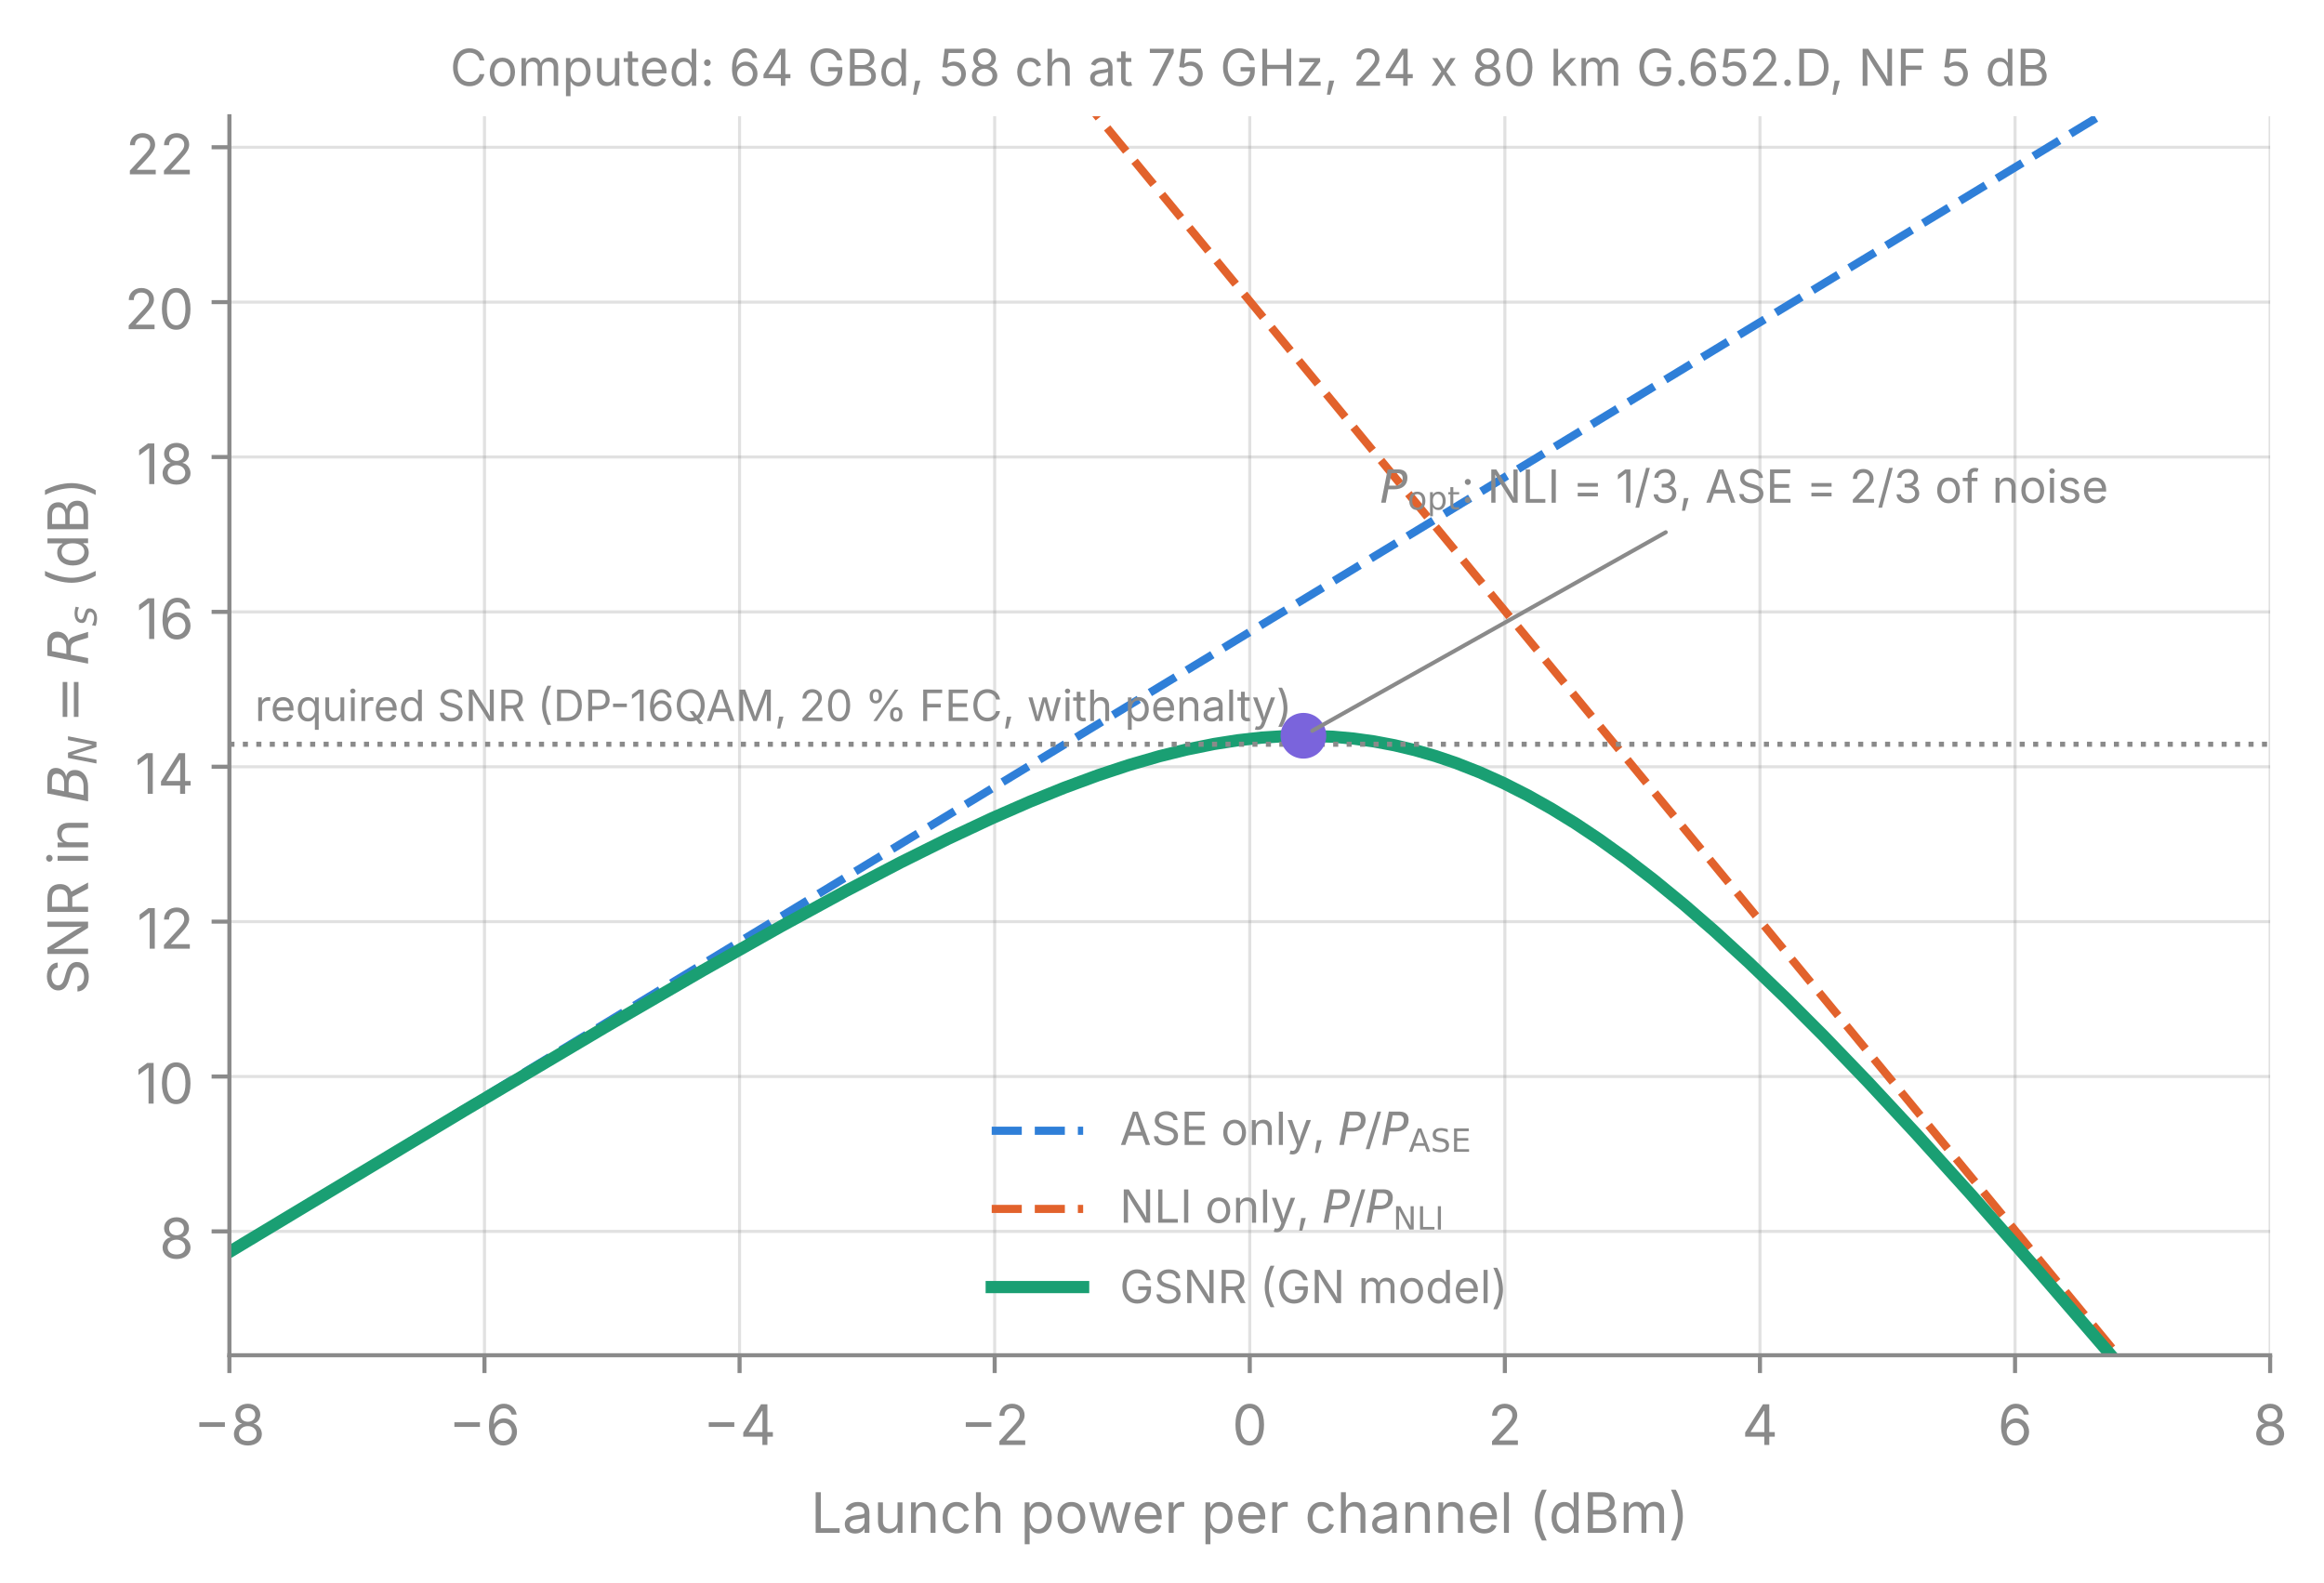
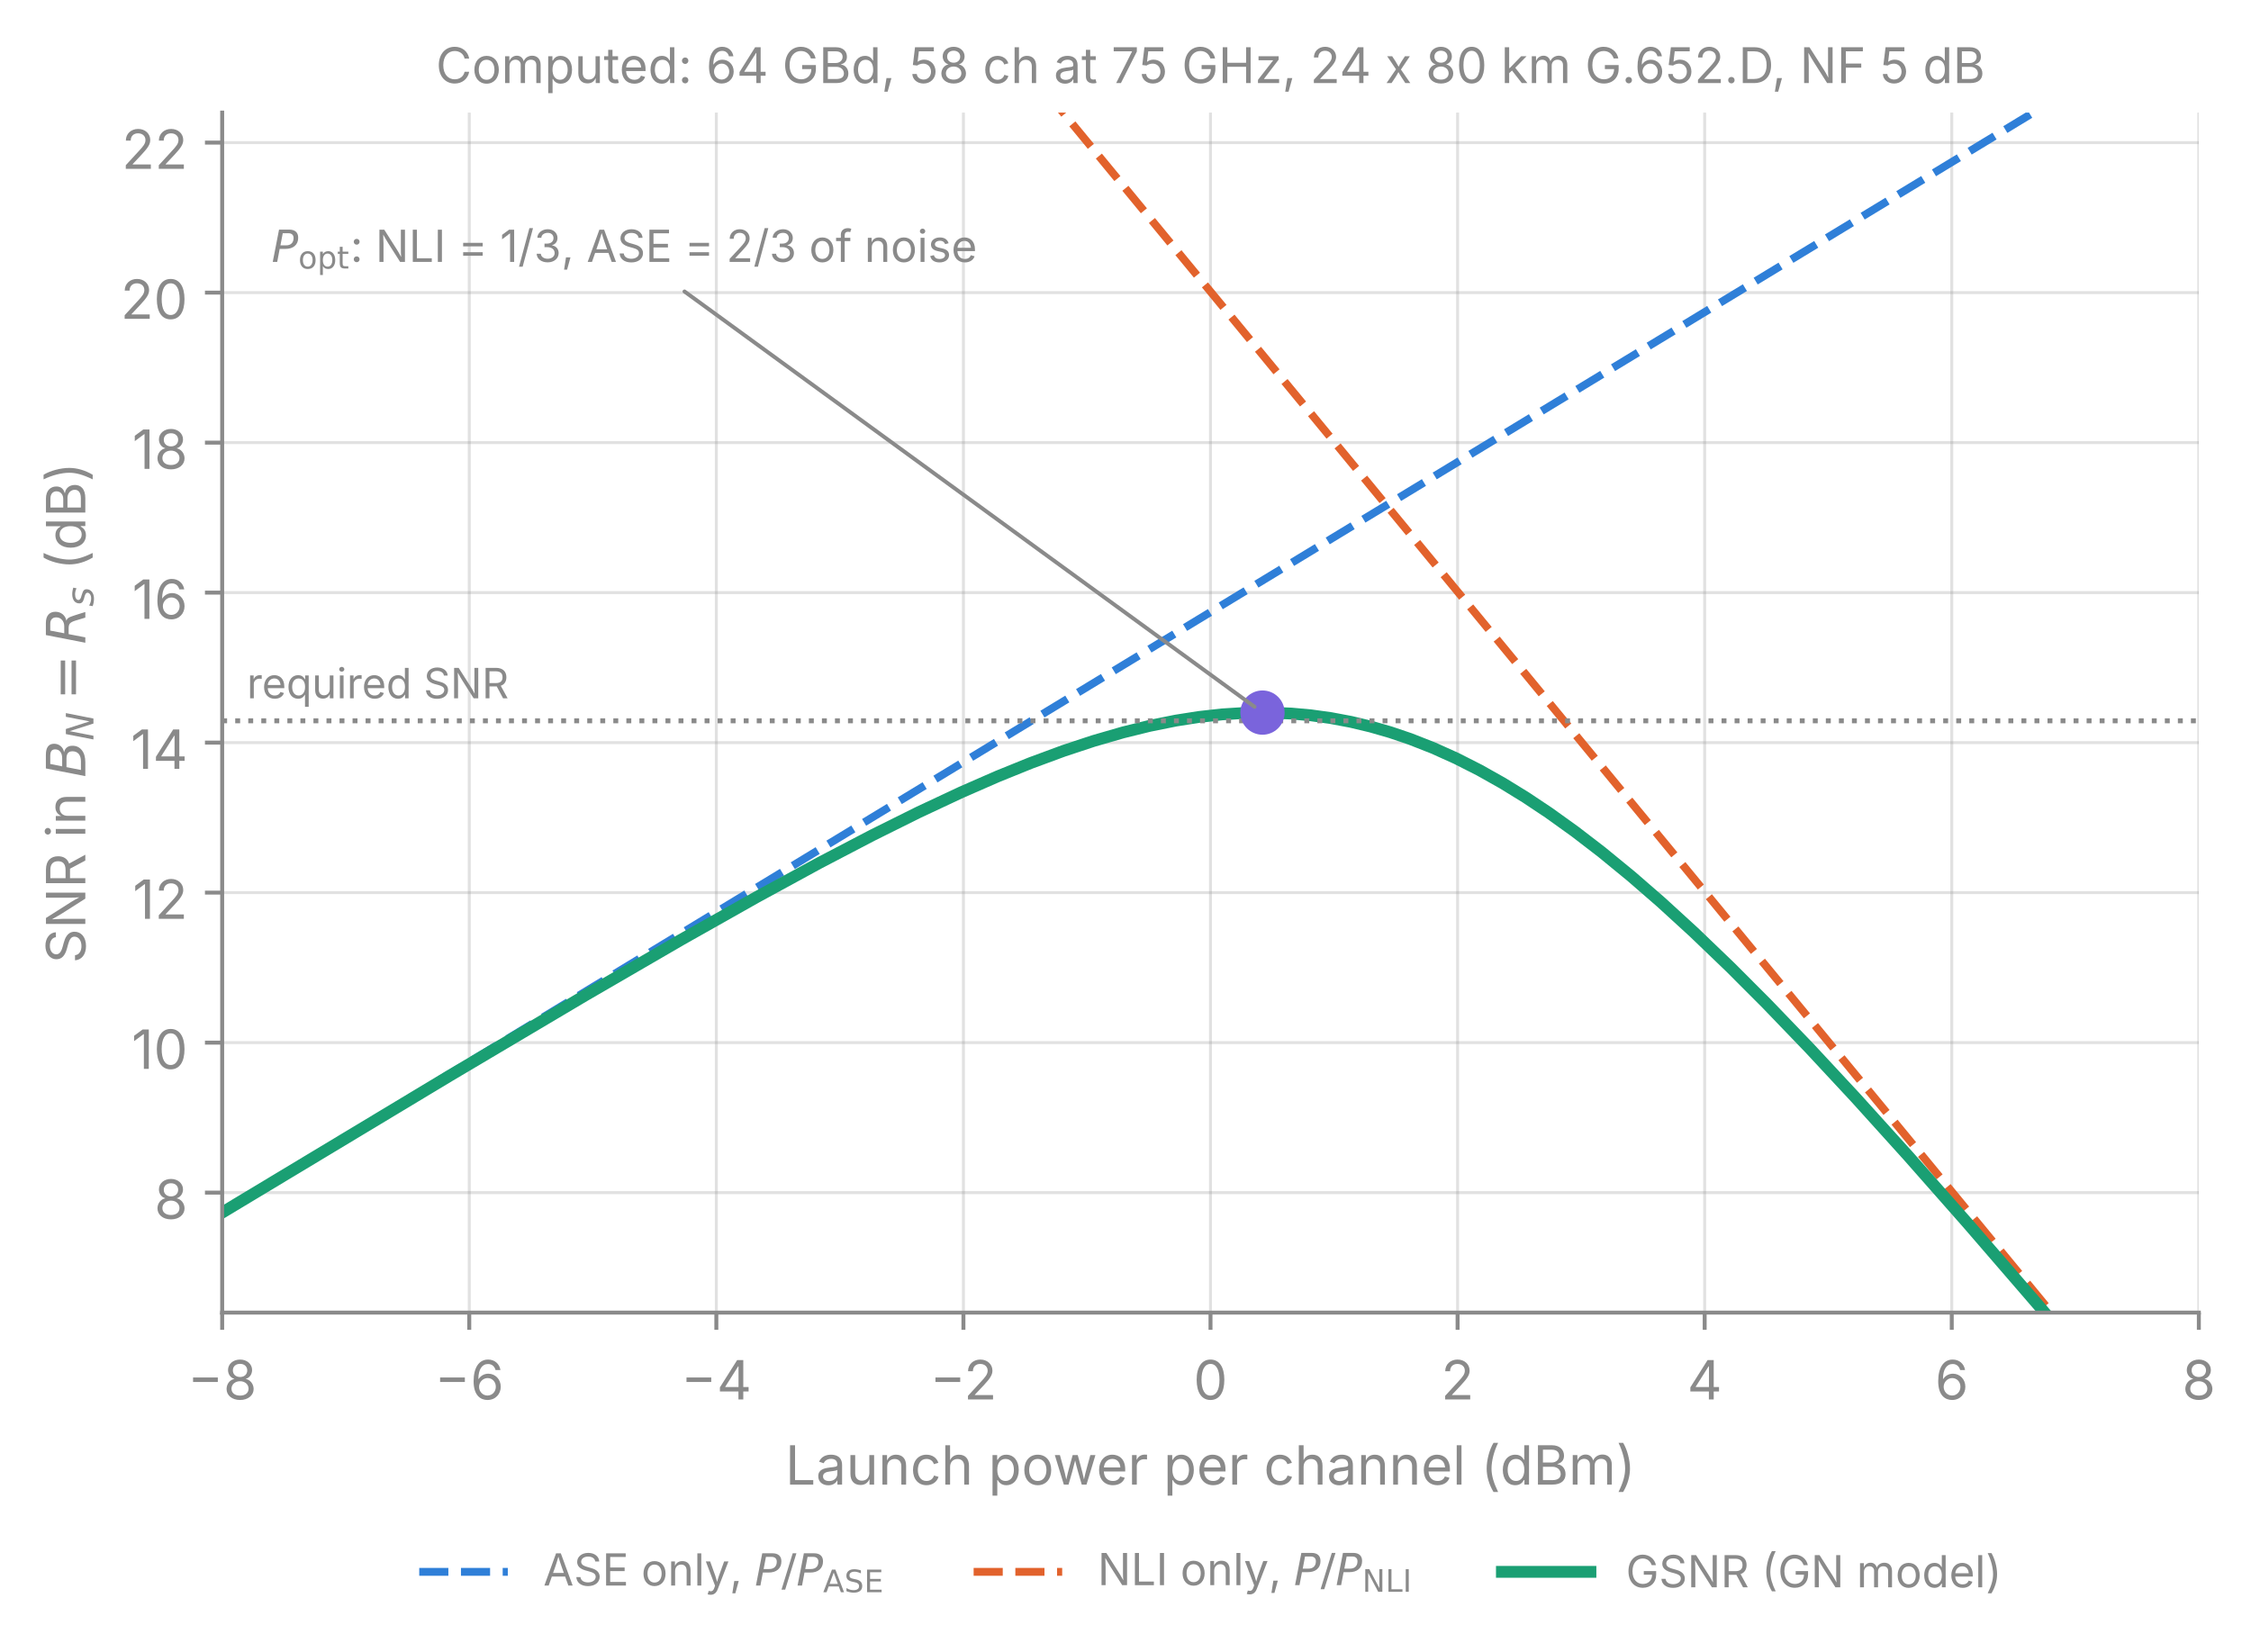
- <svg xmlns="http://www.w3.org/2000/svg" xmlns:xlink="http://www.w3.org/1999/xlink" width="457.52pt" height="311.643pt" viewBox="0 0 457.52 311.643" version="1.1">
+ <svg xmlns="http://www.w3.org/2000/svg" xmlns:xlink="http://www.w3.org/1999/xlink" width="457.52pt" height="335.643pt" viewBox="0 0 457.52 335.643" version="1.1">
  <defs>
    <style type="text/css">*{stroke-linejoin: round; stroke-linecap: butt}</style>
  </defs>
  <g id="figure_1">
    <g id="patch_1">
-       <path d="M 0 311.643  L 457.52 311.643  L 457.52 -0  L 0 -0  L 0 311.643  z " style="fill: none" />
+       <path d="M 0 335.643  L 457.52 335.643  L 457.52 0  L 0 0  L 0 335.643  z " style="fill: none" />
    </g>
    <g id="axes_1">
      <g id="patch_2">
        <path d="M 45.158 266.824  L 446.918 266.824  L 446.918 22.887  L 45.158 22.887  L 45.158 266.824  z " style="fill: none" />
      </g>
      <g id="matplotlib.axis_1">
        <g id="xtick_1">
          <g id="line2d_1">
-             <path d="M 45.158 266.824  L 45.158 22.887  " clip-path="url(#p9f10145d53)" style="fill: none; stroke: #8a8a8a; stroke-opacity: 0.25; stroke-width: 0.6; stroke-linecap: square" />
+             <path d="M 45.158 266.824  L 45.158 22.887  " clip-path="url(#p3bc0371884)" style="fill: none; stroke: #8a8a8a; stroke-opacity: 0.25; stroke-width: 0.6; stroke-linecap: square" />
          </g>
          <g id="line2d_2">
            <defs>
-               <path id="mb11ec59db6" d="M 0 0  L 0 3.5  " style="stroke: #8a8a8a; stroke-width: 0.8" />
+               <path id="ma3527725b6" d="M 0 0  L 0 3.5  " style="stroke: #8a8a8a; stroke-width: 0.8" />
            </defs>
            <g>
-               <use xlink:href="#mb11ec59db6" x="45.158" y="266.824" style="fill: #8a8a8a; stroke: #8a8a8a; stroke-width: 0.8" />
+               <use xlink:href="#ma3527725b6" x="45.158" y="266.824" style="fill: #8a8a8a; stroke: #8a8a8a; stroke-width: 0.8" />
            </g>
          </g>
          <g id="text_1">
            <text style="font-size: 11px; font-family: 'Inter', 'DejaVu Sans', 'Bitstream Vera Sans', 'Computer Modern Sans Serif', 'Lucida Grande', 'Verdana', 'Geneva', 'Lucid', 'Arial', 'Helvetica', 'Avant Garde', sans-serif; text-anchor: middle; fill: #8a8a8a" x="45.158" y="284.48" transform="rotate(-0 45.15816 284.4798)">−8</text>
          </g>
        </g>
        <g id="xtick_2">
          <g id="line2d_3">
-             <path d="M 95.378 266.824  L 95.378 22.887  " clip-path="url(#p9f10145d53)" style="fill: none; stroke: #8a8a8a; stroke-opacity: 0.25; stroke-width: 0.6; stroke-linecap: square" />
+             <path d="M 95.378 266.824  L 95.378 22.887  " clip-path="url(#p3bc0371884)" style="fill: none; stroke: #8a8a8a; stroke-opacity: 0.25; stroke-width: 0.6; stroke-linecap: square" />
          </g>
          <g id="line2d_4">
            <g>
-               <use xlink:href="#mb11ec59db6" x="95.378" y="266.824" style="fill: #8a8a8a; stroke: #8a8a8a; stroke-width: 0.8" />
+               <use xlink:href="#ma3527725b6" x="95.378" y="266.824" style="fill: #8a8a8a; stroke: #8a8a8a; stroke-width: 0.8" />
            </g>
          </g>
          <g id="text_2">
            <text style="font-size: 11px; font-family: 'Inter', 'DejaVu Sans', 'Bitstream Vera Sans', 'Computer Modern Sans Serif', 'Lucida Grande', 'Verdana', 'Geneva', 'Lucid', 'Arial', 'Helvetica', 'Avant Garde', sans-serif; text-anchor: middle; fill: #8a8a8a" x="95.378" y="284.48" transform="rotate(-0 95.37816 284.4798)">−6</text>
          </g>
        </g>
        <g id="xtick_3">
          <g id="line2d_5">
-             <path d="M 145.598 266.824  L 145.598 22.887  " clip-path="url(#p9f10145d53)" style="fill: none; stroke: #8a8a8a; stroke-opacity: 0.25; stroke-width: 0.6; stroke-linecap: square" />
+             <path d="M 145.598 266.824  L 145.598 22.887  " clip-path="url(#p3bc0371884)" style="fill: none; stroke: #8a8a8a; stroke-opacity: 0.25; stroke-width: 0.6; stroke-linecap: square" />
          </g>
          <g id="line2d_6">
            <g>
-               <use xlink:href="#mb11ec59db6" x="145.598" y="266.824" style="fill: #8a8a8a; stroke: #8a8a8a; stroke-width: 0.8" />
+               <use xlink:href="#ma3527725b6" x="145.598" y="266.824" style="fill: #8a8a8a; stroke: #8a8a8a; stroke-width: 0.8" />
            </g>
          </g>
          <g id="text_3">
            <text style="font-size: 11px; font-family: 'Inter', 'DejaVu Sans', 'Bitstream Vera Sans', 'Computer Modern Sans Serif', 'Lucida Grande', 'Verdana', 'Geneva', 'Lucid', 'Arial', 'Helvetica', 'Avant Garde', sans-serif; text-anchor: middle; fill: #8a8a8a" x="145.598" y="284.48" transform="rotate(-0 145.5982 284.4798)">−4</text>
          </g>
        </g>
        <g id="xtick_4">
          <g id="line2d_7">
-             <path d="M 195.818 266.824  L 195.818 22.887  " clip-path="url(#p9f10145d53)" style="fill: none; stroke: #8a8a8a; stroke-opacity: 0.25; stroke-width: 0.6; stroke-linecap: square" />
+             <path d="M 195.818 266.824  L 195.818 22.887  " clip-path="url(#p3bc0371884)" style="fill: none; stroke: #8a8a8a; stroke-opacity: 0.25; stroke-width: 0.6; stroke-linecap: square" />
          </g>
          <g id="line2d_8">
            <g>
-               <use xlink:href="#mb11ec59db6" x="195.818" y="266.824" style="fill: #8a8a8a; stroke: #8a8a8a; stroke-width: 0.8" />
+               <use xlink:href="#ma3527725b6" x="195.818" y="266.824" style="fill: #8a8a8a; stroke: #8a8a8a; stroke-width: 0.8" />
            </g>
          </g>
          <g id="text_4">
            <text style="font-size: 11px; font-family: 'Inter', 'DejaVu Sans', 'Bitstream Vera Sans', 'Computer Modern Sans Serif', 'Lucida Grande', 'Verdana', 'Geneva', 'Lucid', 'Arial', 'Helvetica', 'Avant Garde', sans-serif; text-anchor: middle; fill: #8a8a8a" x="195.818" y="284.48" transform="rotate(-0 195.8182 284.4798)">−2</text>
          </g>
        </g>
        <g id="xtick_5">
          <g id="line2d_9">
-             <path d="M 246.038 266.824  L 246.038 22.887  " clip-path="url(#p9f10145d53)" style="fill: none; stroke: #8a8a8a; stroke-opacity: 0.25; stroke-width: 0.6; stroke-linecap: square" />
+             <path d="M 246.038 266.824  L 246.038 22.887  " clip-path="url(#p3bc0371884)" style="fill: none; stroke: #8a8a8a; stroke-opacity: 0.25; stroke-width: 0.6; stroke-linecap: square" />
          </g>
          <g id="line2d_10">
            <g>
-               <use xlink:href="#mb11ec59db6" x="246.038" y="266.824" style="fill: #8a8a8a; stroke: #8a8a8a; stroke-width: 0.8" />
+               <use xlink:href="#ma3527725b6" x="246.038" y="266.824" style="fill: #8a8a8a; stroke: #8a8a8a; stroke-width: 0.8" />
            </g>
          </g>
          <g id="text_5">
            <text style="font-size: 11px; font-family: 'Inter', 'DejaVu Sans', 'Bitstream Vera Sans', 'Computer Modern Sans Serif', 'Lucida Grande', 'Verdana', 'Geneva', 'Lucid', 'Arial', 'Helvetica', 'Avant Garde', sans-serif; text-anchor: middle; fill: #8a8a8a" x="246.038" y="284.48" transform="rotate(-0 246.0382 284.4798)">0</text>
          </g>
        </g>
        <g id="xtick_6">
          <g id="line2d_11">
-             <path d="M 296.258 266.824  L 296.258 22.887  " clip-path="url(#p9f10145d53)" style="fill: none; stroke: #8a8a8a; stroke-opacity: 0.25; stroke-width: 0.6; stroke-linecap: square" />
+             <path d="M 296.258 266.824  L 296.258 22.887  " clip-path="url(#p3bc0371884)" style="fill: none; stroke: #8a8a8a; stroke-opacity: 0.25; stroke-width: 0.6; stroke-linecap: square" />
          </g>
          <g id="line2d_12">
            <g>
-               <use xlink:href="#mb11ec59db6" x="296.258" y="266.824" style="fill: #8a8a8a; stroke: #8a8a8a; stroke-width: 0.8" />
+               <use xlink:href="#ma3527725b6" x="296.258" y="266.824" style="fill: #8a8a8a; stroke: #8a8a8a; stroke-width: 0.8" />
            </g>
          </g>
          <g id="text_6">
            <text style="font-size: 11px; font-family: 'Inter', 'DejaVu Sans', 'Bitstream Vera Sans', 'Computer Modern Sans Serif', 'Lucida Grande', 'Verdana', 'Geneva', 'Lucid', 'Arial', 'Helvetica', 'Avant Garde', sans-serif; text-anchor: middle; fill: #8a8a8a" x="296.258" y="284.48" transform="rotate(-0 296.2582 284.4798)">2</text>
          </g>
        </g>
        <g id="xtick_7">
          <g id="line2d_13">
-             <path d="M 346.478 266.824  L 346.478 22.887  " clip-path="url(#p9f10145d53)" style="fill: none; stroke: #8a8a8a; stroke-opacity: 0.25; stroke-width: 0.6; stroke-linecap: square" />
+             <path d="M 346.478 266.824  L 346.478 22.887  " clip-path="url(#p3bc0371884)" style="fill: none; stroke: #8a8a8a; stroke-opacity: 0.25; stroke-width: 0.6; stroke-linecap: square" />
          </g>
          <g id="line2d_14">
            <g>
-               <use xlink:href="#mb11ec59db6" x="346.478" y="266.824" style="fill: #8a8a8a; stroke: #8a8a8a; stroke-width: 0.8" />
+               <use xlink:href="#ma3527725b6" x="346.478" y="266.824" style="fill: #8a8a8a; stroke: #8a8a8a; stroke-width: 0.8" />
            </g>
          </g>
          <g id="text_7">
            <text style="font-size: 11px; font-family: 'Inter', 'DejaVu Sans', 'Bitstream Vera Sans', 'Computer Modern Sans Serif', 'Lucida Grande', 'Verdana', 'Geneva', 'Lucid', 'Arial', 'Helvetica', 'Avant Garde', sans-serif; text-anchor: middle; fill: #8a8a8a" x="346.478" y="284.48" transform="rotate(-0 346.4782 284.4798)">4</text>
          </g>
        </g>
        <g id="xtick_8">
          <g id="line2d_15">
-             <path d="M 396.698 266.824  L 396.698 22.887  " clip-path="url(#p9f10145d53)" style="fill: none; stroke: #8a8a8a; stroke-opacity: 0.25; stroke-width: 0.6; stroke-linecap: square" />
+             <path d="M 396.698 266.824  L 396.698 22.887  " clip-path="url(#p3bc0371884)" style="fill: none; stroke: #8a8a8a; stroke-opacity: 0.25; stroke-width: 0.6; stroke-linecap: square" />
          </g>
          <g id="line2d_16">
            <g>
-               <use xlink:href="#mb11ec59db6" x="396.698" y="266.824" style="fill: #8a8a8a; stroke: #8a8a8a; stroke-width: 0.8" />
+               <use xlink:href="#ma3527725b6" x="396.698" y="266.824" style="fill: #8a8a8a; stroke: #8a8a8a; stroke-width: 0.8" />
            </g>
          </g>
          <g id="text_8">
            <text style="font-size: 11px; font-family: 'Inter', 'DejaVu Sans', 'Bitstream Vera Sans', 'Computer Modern Sans Serif', 'Lucida Grande', 'Verdana', 'Geneva', 'Lucid', 'Arial', 'Helvetica', 'Avant Garde', sans-serif; text-anchor: middle; fill: #8a8a8a" x="396.698" y="284.48" transform="rotate(-0 396.6982 284.4798)">6</text>
          </g>
        </g>
        <g id="xtick_9">
          <g id="line2d_17">
-             <path d="M 446.918 266.824  L 446.918 22.887  " clip-path="url(#p9f10145d53)" style="fill: none; stroke: #8a8a8a; stroke-opacity: 0.25; stroke-width: 0.6; stroke-linecap: square" />
+             <path d="M 446.918 266.824  L 446.918 22.887  " clip-path="url(#p3bc0371884)" style="fill: none; stroke: #8a8a8a; stroke-opacity: 0.25; stroke-width: 0.6; stroke-linecap: square" />
          </g>
          <g id="line2d_18">
            <g>
-               <use xlink:href="#mb11ec59db6" x="446.918" y="266.824" style="fill: #8a8a8a; stroke: #8a8a8a; stroke-width: 0.8" />
+               <use xlink:href="#ma3527725b6" x="446.918" y="266.824" style="fill: #8a8a8a; stroke: #8a8a8a; stroke-width: 0.8" />
            </g>
          </g>
          <g id="text_9">
            <text style="font-size: 11px; font-family: 'Inter', 'DejaVu Sans', 'Bitstream Vera Sans', 'Computer Modern Sans Serif', 'Lucida Grande', 'Verdana', 'Geneva', 'Lucid', 'Arial', 'Helvetica', 'Avant Garde', sans-serif; text-anchor: middle; fill: #8a8a8a" x="446.918" y="284.48" transform="rotate(-0 446.9182 284.4798)">8</text>
          </g>
        </g>
        <g id="text_10">
          <text style="font-size: 11px; font-family: 'Inter', 'DejaVu Sans', 'Bitstream Vera Sans', 'Computer Modern Sans Serif', 'Lucida Grande', 'Verdana', 'Geneva', 'Lucid', 'Arial', 'Helvetica', 'Avant Garde', sans-serif; text-anchor: middle; fill: #8a8a8a" x="246.038" y="301.789" transform="rotate(-0 246.0382 301.7893)">Launch power per channel (dBm)</text>
        </g>
      </g>
      <g id="matplotlib.axis_2">
        <g id="ytick_1">
          <g id="line2d_19">
-             <path d="M 45.158 242.436  L 446.918 242.436  " clip-path="url(#p9f10145d53)" style="fill: none; stroke: #8a8a8a; stroke-opacity: 0.25; stroke-width: 0.6; stroke-linecap: square" />
+             <path d="M 45.158 242.436  L 446.918 242.436  " clip-path="url(#p3bc0371884)" style="fill: none; stroke: #8a8a8a; stroke-opacity: 0.25; stroke-width: 0.6; stroke-linecap: square" />
          </g>
          <g id="line2d_20">
            <defs>
-               <path id="m7f83bec492" d="M 0 0  L -3.5 0  " style="stroke: #8a8a8a; stroke-width: 0.8" />
+               <path id="m5e9199abe7" d="M 0 0  L -3.5 0  " style="stroke: #8a8a8a; stroke-width: 0.8" />
            </defs>
            <g>
-               <use xlink:href="#m7f83bec492" x="45.158" y="242.436" style="fill: #8a8a8a; stroke: #8a8a8a; stroke-width: 0.8" />
+               <use xlink:href="#m5e9199abe7" x="45.158" y="242.436" style="fill: #8a8a8a; stroke: #8a8a8a; stroke-width: 0.8" />
            </g>
          </g>
          <g id="text_11">
            <text style="font-size: 11px; font-family: 'Inter', 'DejaVu Sans', 'Bitstream Vera Sans', 'Computer Modern Sans Serif', 'Lucida Grande', 'Verdana', 'Geneva', 'Lucid', 'Arial', 'Helvetica', 'Avant Garde', sans-serif; text-anchor: end; fill: #8a8a8a" x="38.158" y="247.764" transform="rotate(-0 38.15816 247.7641)">8</text>
          </g>
        </g>
        <g id="ytick_2">
          <g id="line2d_21">
-             <path d="M 45.158 211.944  L 446.918 211.944  " clip-path="url(#p9f10145d53)" style="fill: none; stroke: #8a8a8a; stroke-opacity: 0.25; stroke-width: 0.6; stroke-linecap: square" />
+             <path d="M 45.158 211.944  L 446.918 211.944  " clip-path="url(#p3bc0371884)" style="fill: none; stroke: #8a8a8a; stroke-opacity: 0.25; stroke-width: 0.6; stroke-linecap: square" />
          </g>
          <g id="line2d_22">
            <g>
-               <use xlink:href="#m7f83bec492" x="45.158" y="211.944" style="fill: #8a8a8a; stroke: #8a8a8a; stroke-width: 0.8" />
+               <use xlink:href="#m5e9199abe7" x="45.158" y="211.944" style="fill: #8a8a8a; stroke: #8a8a8a; stroke-width: 0.8" />
            </g>
          </g>
          <g id="text_12">
            <text style="font-size: 11px; font-family: 'Inter', 'DejaVu Sans', 'Bitstream Vera Sans', 'Computer Modern Sans Serif', 'Lucida Grande', 'Verdana', 'Geneva', 'Lucid', 'Arial', 'Helvetica', 'Avant Garde', sans-serif; text-anchor: end; fill: #8a8a8a" x="38.158" y="217.272" transform="rotate(-0 38.15816 217.2721)">10</text>
          </g>
        </g>
        <g id="ytick_3">
          <g id="line2d_23">
-             <path d="M 45.158 181.452  L 446.918 181.452  " clip-path="url(#p9f10145d53)" style="fill: none; stroke: #8a8a8a; stroke-opacity: 0.25; stroke-width: 0.6; stroke-linecap: square" />
+             <path d="M 45.158 181.452  L 446.918 181.452  " clip-path="url(#p3bc0371884)" style="fill: none; stroke: #8a8a8a; stroke-opacity: 0.25; stroke-width: 0.6; stroke-linecap: square" />
          </g>
          <g id="line2d_24">
            <g>
-               <use xlink:href="#m7f83bec492" x="45.158" y="181.452" style="fill: #8a8a8a; stroke: #8a8a8a; stroke-width: 0.8" />
+               <use xlink:href="#m5e9199abe7" x="45.158" y="181.452" style="fill: #8a8a8a; stroke: #8a8a8a; stroke-width: 0.8" />
            </g>
          </g>
          <g id="text_13">
            <text style="font-size: 11px; font-family: 'Inter', 'DejaVu Sans', 'Bitstream Vera Sans', 'Computer Modern Sans Serif', 'Lucida Grande', 'Verdana', 'Geneva', 'Lucid', 'Arial', 'Helvetica', 'Avant Garde', sans-serif; text-anchor: end; fill: #8a8a8a" x="38.158" y="186.78" transform="rotate(-0 38.15816 186.7801)">12</text>
          </g>
        </g>
        <g id="ytick_4">
          <g id="line2d_25">
-             <path d="M 45.158 150.96  L 446.918 150.96  " clip-path="url(#p9f10145d53)" style="fill: none; stroke: #8a8a8a; stroke-opacity: 0.25; stroke-width: 0.6; stroke-linecap: square" />
+             <path d="M 45.158 150.96  L 446.918 150.96  " clip-path="url(#p3bc0371884)" style="fill: none; stroke: #8a8a8a; stroke-opacity: 0.25; stroke-width: 0.6; stroke-linecap: square" />
          </g>
          <g id="line2d_26">
            <g>
-               <use xlink:href="#m7f83bec492" x="45.158" y="150.96" style="fill: #8a8a8a; stroke: #8a8a8a; stroke-width: 0.8" />
+               <use xlink:href="#m5e9199abe7" x="45.158" y="150.96" style="fill: #8a8a8a; stroke: #8a8a8a; stroke-width: 0.8" />
            </g>
          </g>
          <g id="text_14">
            <text style="font-size: 11px; font-family: 'Inter', 'DejaVu Sans', 'Bitstream Vera Sans', 'Computer Modern Sans Serif', 'Lucida Grande', 'Verdana', 'Geneva', 'Lucid', 'Arial', 'Helvetica', 'Avant Garde', sans-serif; text-anchor: end; fill: #8a8a8a" x="38.158" y="156.288" transform="rotate(-0 38.15816 156.2881)">14</text>
          </g>
        </g>
        <g id="ytick_5">
          <g id="line2d_27">
-             <path d="M 45.158 120.468  L 446.918 120.468  " clip-path="url(#p9f10145d53)" style="fill: none; stroke: #8a8a8a; stroke-opacity: 0.25; stroke-width: 0.6; stroke-linecap: square" />
+             <path d="M 45.158 120.468  L 446.918 120.468  " clip-path="url(#p3bc0371884)" style="fill: none; stroke: #8a8a8a; stroke-opacity: 0.25; stroke-width: 0.6; stroke-linecap: square" />
          </g>
          <g id="line2d_28">
            <g>
-               <use xlink:href="#m7f83bec492" x="45.158" y="120.468" style="fill: #8a8a8a; stroke: #8a8a8a; stroke-width: 0.8" />
+               <use xlink:href="#m5e9199abe7" x="45.158" y="120.468" style="fill: #8a8a8a; stroke: #8a8a8a; stroke-width: 0.8" />
            </g>
          </g>
          <g id="text_15">
            <text style="font-size: 11px; font-family: 'Inter', 'DejaVu Sans', 'Bitstream Vera Sans', 'Computer Modern Sans Serif', 'Lucida Grande', 'Verdana', 'Geneva', 'Lucid', 'Arial', 'Helvetica', 'Avant Garde', sans-serif; text-anchor: end; fill: #8a8a8a" x="38.158" y="125.796" transform="rotate(-0 38.15816 125.7961)">16</text>
          </g>
        </g>
        <g id="ytick_6">
          <g id="line2d_29">
-             <path d="M 45.158 89.976  L 446.918 89.976  " clip-path="url(#p9f10145d53)" style="fill: none; stroke: #8a8a8a; stroke-opacity: 0.25; stroke-width: 0.6; stroke-linecap: square" />
+             <path d="M 45.158 89.976  L 446.918 89.976  " clip-path="url(#p3bc0371884)" style="fill: none; stroke: #8a8a8a; stroke-opacity: 0.25; stroke-width: 0.6; stroke-linecap: square" />
          </g>
          <g id="line2d_30">
            <g>
-               <use xlink:href="#m7f83bec492" x="45.158" y="89.976" style="fill: #8a8a8a; stroke: #8a8a8a; stroke-width: 0.8" />
+               <use xlink:href="#m5e9199abe7" x="45.158" y="89.976" style="fill: #8a8a8a; stroke: #8a8a8a; stroke-width: 0.8" />
            </g>
          </g>
          <g id="text_16">
            <text style="font-size: 11px; font-family: 'Inter', 'DejaVu Sans', 'Bitstream Vera Sans', 'Computer Modern Sans Serif', 'Lucida Grande', 'Verdana', 'Geneva', 'Lucid', 'Arial', 'Helvetica', 'Avant Garde', sans-serif; text-anchor: end; fill: #8a8a8a" x="38.158" y="95.304" transform="rotate(-0 38.15816 95.30408)">18</text>
          </g>
        </g>
        <g id="ytick_7">
          <g id="line2d_31">
-             <path d="M 45.158 59.484  L 446.918 59.484  " clip-path="url(#p9f10145d53)" style="fill: none; stroke: #8a8a8a; stroke-opacity: 0.25; stroke-width: 0.6; stroke-linecap: square" />
+             <path d="M 45.158 59.484  L 446.918 59.484  " clip-path="url(#p3bc0371884)" style="fill: none; stroke: #8a8a8a; stroke-opacity: 0.25; stroke-width: 0.6; stroke-linecap: square" />
          </g>
          <g id="line2d_32">
            <g>
-               <use xlink:href="#m7f83bec492" x="45.158" y="59.484" style="fill: #8a8a8a; stroke: #8a8a8a; stroke-width: 0.8" />
+               <use xlink:href="#m5e9199abe7" x="45.158" y="59.484" style="fill: #8a8a8a; stroke: #8a8a8a; stroke-width: 0.8" />
            </g>
          </g>
          <g id="text_17">
            <text style="font-size: 11px; font-family: 'Inter', 'DejaVu Sans', 'Bitstream Vera Sans', 'Computer Modern Sans Serif', 'Lucida Grande', 'Verdana', 'Geneva', 'Lucid', 'Arial', 'Helvetica', 'Avant Garde', sans-serif; text-anchor: end; fill: #8a8a8a" x="38.158" y="64.812" transform="rotate(-0 38.15816 64.81208)">20</text>
          </g>
        </g>
        <g id="ytick_8">
          <g id="line2d_33">
-             <path d="M 45.158 28.992  L 446.918 28.992  " clip-path="url(#p9f10145d53)" style="fill: none; stroke: #8a8a8a; stroke-opacity: 0.25; stroke-width: 0.6; stroke-linecap: square" />
+             <path d="M 45.158 28.992  L 446.918 28.992  " clip-path="url(#p3bc0371884)" style="fill: none; stroke: #8a8a8a; stroke-opacity: 0.25; stroke-width: 0.6; stroke-linecap: square" />
          </g>
          <g id="line2d_34">
            <g>
-               <use xlink:href="#m7f83bec492" x="45.158" y="28.992" style="fill: #8a8a8a; stroke: #8a8a8a; stroke-width: 0.8" />
+               <use xlink:href="#m5e9199abe7" x="45.158" y="28.992" style="fill: #8a8a8a; stroke: #8a8a8a; stroke-width: 0.8" />
            </g>
          </g>
          <g id="text_18">
            <text style="font-size: 11px; font-family: 'Inter', 'DejaVu Sans', 'Bitstream Vera Sans', 'Computer Modern Sans Serif', 'Lucida Grande', 'Verdana', 'Geneva', 'Lucid', 'Arial', 'Helvetica', 'Avant Garde', sans-serif; text-anchor: end; fill: #8a8a8a" x="38.158" y="34.32" transform="rotate(-0 38.15816 34.32008)">22</text>
          </g>
        </g>
        <g id="text_19">
          <g style="fill: #8a8a8a" transform="translate(17.85625 195.8405) rotate(-90)">
            <text>
              <tspan x="0" y="-0.516" style="font-size: 11px; font-family: 'Inter'; fill: #8a8a8a">S</tspan>
              <tspan x="7.058" y="-0.516" style="font-size: 11px; font-family: 'Inter'; fill: #8a8a8a">N</tspan>
              <tspan x="15.345" y="-0.516" style="font-size: 11px; font-family: 'Inter'; fill: #8a8a8a">R</tspan>
              <tspan x="22.424" y="-0.516" style="font-size: 11px; font-family: 'Inter'; fill: #8a8a8a"> </tspan>
              <tspan x="25.518" y="-0.516" style="font-size: 11px; font-family: 'Inter'; fill: #8a8a8a">i</tspan>
              <tspan x="28.182" y="-0.516" style="font-size: 11px; font-family: 'Inter'; fill: #8a8a8a">n</tspan>
              <tspan x="34.681" y="-0.516" style="font-size: 11px; font-family: 'Inter'; fill: #8a8a8a"> </tspan>
              <tspan x="76.84" y="-0.516" style="font-size: 11px; font-family: 'Inter'; fill: #8a8a8a"> </tspan>
              <tspan x="79.934" y="-0.516" style="font-size: 11px; font-family: 'Inter'; fill: #8a8a8a">(</tspan>
              <tspan x="83.946" y="-0.516" style="font-size: 11px; font-family: 'Inter'; fill: #8a8a8a">d</tspan>
              <tspan x="90.682" y="-0.516" style="font-size: 11px; font-family: 'Inter'; fill: #8a8a8a">B</tspan>
              <tspan x="97.879" y="-0.516" style="font-size: 11px; font-family: 'Inter'; fill: #8a8a8a">)</tspan>
              <tspan x="37.775" y="-0.516" style="font-style: oblique; font-size: 11px; font-family: 'DejaVu Sans'; fill: #8a8a8a">B</tspan>
              <tspan x="64.885" y="-0.516" style="font-style: oblique; font-size: 11px; font-family: 'DejaVu Sans'; fill: #8a8a8a">R</tspan>
              <tspan x="45.321" y="1.134" style="font-style: oblique; font-size: 7.7px; font-family: 'DejaVu Sans'; fill: #8a8a8a">N</tspan>
              <tspan x="72.528" y="1.134" style="font-style: oblique; font-size: 7.7px; font-family: 'DejaVu Sans'; fill: #8a8a8a">s</tspan>
              <tspan x="53.525" y="-0.516" style="font-size: 11px; font-family: 'DejaVu Sans'; fill: #8a8a8a">=</tspan>
            </text>
          </g>
        </g>
      </g>
      <g id="line2d_35">
-         <path d="M 45.158 246.391  L 446.918 2.455  L 446.918 2.455  " clip-path="url(#p9f10145d53)" style="fill: none; stroke-dasharray: 5.92,2.56; stroke-dashoffset: 0; stroke: #2f7fd8; stroke-width: 1.6" />
+         <path d="M 45.158 246.391  L 446.918 2.455  L 446.918 2.455  " clip-path="url(#p3bc0371884)" style="fill: none; stroke-dasharray: 5.92,2.56; stroke-dashoffset: 0; stroke: #2f7fd8; stroke-width: 1.6" />
      </g>
      <g id="line2d_36">
-         <path d="M 196.394 -1  L 446.918 303.221  L 446.918 303.221  " clip-path="url(#p9f10145d53)" style="fill: none; stroke-dasharray: 5.92,2.56; stroke-dashoffset: 0; stroke: #e2622c; stroke-width: 1.6" />
+         <path d="M 196.394 -1  L 446.918 303.221  L 446.918 303.221  " clip-path="url(#p3bc0371884)" style="fill: none; stroke-dasharray: 5.92,2.56; stroke-dashoffset: 0; stroke: #e2622c; stroke-width: 1.6" />
      </g>
      <g id="line2d_37">
-         <path d="M 45.158 246.49  L 91.438 218.643  L 118.937 202.341  L 138.388 191.054  L 153.814 182.348  L 166.558 175.404  L 177.29 169.799  L 186.68 165.131  L 195.399 161.048  L 202.777 157.822  L 209.484 155.106  L 216.191 152.629  L 222.228 150.632  L 228.264 148.884  L 233.63 147.562  L 238.996 146.479  L 243.691 145.744  L 248.386 145.221  L 253.081 144.924  L 257.776 144.863  L 262.471 145.051  L 266.495 145.416  L 270.519 145.975  L 274.544 146.732  L 278.568 147.69  L 282.592 148.85  L 286.617 150.213  L 291.312 152.058  L 296.007 154.175  L 300.702 156.557  L 305.397 159.198  L 310.092 162.087  L 314.787 165.214  L 320.152 169.065  L 325.518 173.191  L 331.555 178.139  L 337.591 183.382  L 344.298 189.519  L 351.676 196.604  L 359.054 203.992  L 367.773 213.057  L 377.164 223.153  L 387.895 235.029  L 399.968 248.724  L 414.724 265.813  L 432.833 287.147  L 446.918 303.922  L 446.918 303.922  " clip-path="url(#p9f10145d53)" style="fill: none; stroke: #1a9f73; stroke-width: 2.4; stroke-linecap: square" />
+         <path d="M 45.158 246.49  L 91.438 218.643  L 118.937 202.341  L 138.388 191.054  L 153.814 182.348  L 166.558 175.404  L 177.29 169.799  L 186.68 165.131  L 195.399 161.048  L 202.777 157.822  L 209.484 155.106  L 216.191 152.629  L 222.228 150.632  L 228.264 148.884  L 233.63 147.562  L 238.996 146.479  L 243.691 145.744  L 248.386 145.221  L 253.081 144.924  L 257.776 144.863  L 262.471 145.051  L 266.495 145.416  L 270.519 145.975  L 274.544 146.732  L 278.568 147.69  L 282.592 148.85  L 286.617 150.213  L 291.312 152.058  L 296.007 154.175  L 300.702 156.557  L 305.397 159.198  L 310.092 162.087  L 314.787 165.214  L 320.152 169.065  L 325.518 173.191  L 331.555 178.139  L 337.591 183.382  L 344.298 189.519  L 351.676 196.604  L 359.054 203.992  L 367.773 213.057  L 377.164 223.153  L 387.895 235.029  L 399.968 248.724  L 414.724 265.813  L 432.833 287.147  L 446.918 303.922  L 446.918 303.922  " clip-path="url(#p3bc0371884)" style="fill: none; stroke: #1a9f73; stroke-width: 2.4; stroke-linecap: square" />
      </g>
      <g id="line2d_38">
-         <path d="M 45.158 146.525  L 446.918 146.525  " clip-path="url(#p9f10145d53)" style="fill: none; stroke-dasharray: 1,1.65; stroke-dashoffset: 0; stroke: #8a8a8a" />
+         <path d="M 45.158 146.525  L 446.918 146.525  " clip-path="url(#p3bc0371884)" style="fill: none; stroke-dasharray: 1,1.65; stroke-dashoffset: 0; stroke: #8a8a8a" />
      </g>
      <g id="line2d_39">
        <defs>
-           <path id="ma3132e633f" d="M 0 4  C 1.061 4 2.078 3.579 2.828 2.828  C 3.579 2.078 4 1.061 4 0  C 4 -1.061 3.579 -2.078 2.828 -2.828  C 2.078 -3.579 1.061 -4 0 -4  C -1.061 -4 -2.078 -3.579 -2.828 -2.828  C -3.579 -2.078 -4 -1.061 -4 0  C -4 1.061 -3.579 2.078 -2.828 2.828  C -2.078 3.579 -1.061 4 0 4  z " style="stroke: #7a64dc" />
+           <path id="m7b6d778172" d="M 0 4  C 1.061 4 2.078 3.579 2.828 2.828  C 3.579 2.078 4 1.061 4 0  C 4 -1.061 3.579 -2.078 2.828 -2.828  C 2.078 -3.579 1.061 -4 0 -4  C -1.061 -4 -2.078 -3.579 -2.828 -2.828  C -3.579 -2.078 -4 -1.061 -4 0  C -4 1.061 -3.579 2.078 -2.828 2.828  C -2.078 3.579 -1.061 4 0 4  z " style="stroke: #7a64dc" />
        </defs>
-         <g clip-path="url(#p9f10145d53)">
-           <use xlink:href="#ma3132e633f" x="256.603" y="144.856" style="fill: #7a64dc; stroke: #7a64dc" />
+         <g clip-path="url(#p3bc0371884)">
+           <use xlink:href="#m7b6d778172" x="256.603" y="144.856" style="fill: #7a64dc; stroke: #7a64dc" />
        </g>
      </g>
      <g id="patch_3">
        <path d="M 45.158 266.824  L 45.158 22.887  " style="fill: none; stroke: #8a8a8a; stroke-width: 0.8; stroke-linejoin: miter; stroke-linecap: square" />
      </g>
      <g id="patch_4">
        <path d="M 45.158 266.824  L 446.918 266.824  " style="fill: none; stroke: #8a8a8a; stroke-width: 0.8; stroke-linejoin: miter; stroke-linecap: square" />
      </g>
      <g id="text_20">
-         <text style="font-size: 8.5px; font-family: 'Inter', 'DejaVu Sans', 'Bitstream Vera Sans', 'Computer Modern Sans Serif', 'Lucida Grande', 'Verdana', 'Geneva', 'Lucid', 'Arial', 'Helvetica', 'Avant Garde', sans-serif; text-anchor: start; fill: #8a8a8a" x="50.18" y="141.951" transform="rotate(-0 50.18016 141.9512)">required SNR (DP-16QAM, 20 % FEC, with penalty)</text>
+         <text style="font-size: 8.5px; font-family: 'Inter', 'DejaVu Sans', 'Bitstream Vera Sans', 'Computer Modern Sans Serif', 'Lucida Grande', 'Verdana', 'Geneva', 'Lucid', 'Arial', 'Helvetica', 'Avant Garde', sans-serif; text-anchor: start; fill: #8a8a8a" x="50.18" y="141.951" transform="rotate(-0 50.18016 141.9512)">required SNR</text>
      </g>
      <g id="patch_5">
-         <path d="M 327.924 104.799  Q 293.136 124.337 258.348 143.875  " style="fill: none; stroke: #8a8a8a; stroke-width: 0.8; stroke-linecap: round" />
+         <path d="M 139.127 59.256  Q 197.056 101.467 254.986 143.677  " style="fill: none; stroke: #8a8a8a; stroke-width: 0.8; stroke-linecap: round" />
      </g>
      <g id="text_21">
-         <g style="fill: #8a8a8a" transform="translate(271.6687 99.1175)">
+         <g style="fill: #8a8a8a" transform="translate(55.20216 53.3795)">
          <text>
            <tspan x="0" y="-0.141" style="font-style: oblique; font-size: 9px; font-family: 'DejaVu Sans'; fill: #8a8a8a">P</tspan>
            <tspan x="5.427" y="1.209" style="font-size: 6.3px; font-family: 'DejaVu Sans'; fill: #8a8a8a">o</tspan>
            <tspan x="9.282" y="1.209" style="font-size: 6.3px; font-family: 'DejaVu Sans'; fill: #8a8a8a">p</tspan>
            <tspan x="13.281" y="1.209" style="font-size: 6.3px; font-family: 'DejaVu Sans'; fill: #8a8a8a">t</tspan>
            <tspan x="15.997" y="-0.141" style="font-size: 9px; font-family: 'Inter'; fill: #8a8a8a">:</tspan>
            <tspan x="18.59" y="-0.141" style="font-size: 9px; font-family: 'Inter'; fill: #8a8a8a"> </tspan>
            <tspan x="21.121" y="-0.141" style="font-size: 9px; font-family: 'Inter'; fill: #8a8a8a">N</tspan>
            <tspan x="27.902" y="-0.141" style="font-size: 9px; font-family: 'Inter'; fill: #8a8a8a">L</tspan>
            <tspan x="32.991" y="-0.141" style="font-size: 9px; font-family: 'Inter'; fill: #8a8a8a">I</tspan>
            <tspan x="35.408" y="-0.141" style="font-size: 9px; font-family: 'Inter'; fill: #8a8a8a"> </tspan>
            <tspan x="37.939" y="-0.141" style="font-size: 9px; font-family: 'Inter'; fill: #8a8a8a">=</tspan>
            <tspan x="43.893" y="-0.141" style="font-size: 9px; font-family: 'Inter'; fill: #8a8a8a"> </tspan>
            <tspan x="46.425" y="-0.141" style="font-size: 9px; font-family: 'Inter'; fill: #8a8a8a">1</tspan>
            <tspan x="50.085" y="-0.141" style="font-size: 9px; font-family: 'Inter'; fill: #8a8a8a">/</tspan>
            <tspan x="53.329" y="-0.141" style="font-size: 9px; font-family: 'Inter'; fill: #8a8a8a">3</tspan>
            <tspan x="58.888" y="-0.141" style="font-size: 9px; font-family: 'Inter'; fill: #8a8a8a">,</tspan>
            <tspan x="61.48" y="-0.141" style="font-size: 9px; font-family: 'Inter'; fill: #8a8a8a"> </tspan>
            <tspan x="64.012" y="-0.141" style="font-size: 9px; font-family: 'Inter'; fill: #8a8a8a">A</tspan>
            <tspan x="70.221" y="-0.141" style="font-size: 9px; font-family: 'Inter'; fill: #8a8a8a">S</tspan>
            <tspan x="75.996" y="-0.141" style="font-size: 9px; font-family: 'Inter'; fill: #8a8a8a">E</tspan>
            <tspan x="81.405" y="-0.141" style="font-size: 9px; font-family: 'Inter'; fill: #8a8a8a"> </tspan>
            <tspan x="83.936" y="-0.141" style="font-size: 9px; font-family: 'Inter'; fill: #8a8a8a">=</tspan>
            <tspan x="89.891" y="-0.141" style="font-size: 9px; font-family: 'Inter'; fill: #8a8a8a"> </tspan>
            <tspan x="92.422" y="-0.141" style="font-size: 9px; font-family: 'Inter'; fill: #8a8a8a">2</tspan>
            <tspan x="97.911" y="-0.141" style="font-size: 9px; font-family: 'Inter'; fill: #8a8a8a">/</tspan>
            <tspan x="101.154" y="-0.141" style="font-size: 9px; font-family: 'Inter'; fill: #8a8a8a">3</tspan>
            <tspan x="106.713" y="-0.141" style="font-size: 9px; font-family: 'Inter'; fill: #8a8a8a"> </tspan>
            <tspan x="109.245" y="-0.141" style="font-size: 9px; font-family: 'Inter'; fill: #8a8a8a">o</tspan>
            <tspan x="114.641" y="-0.141" style="font-size: 9px; font-family: 'Inter'; fill: #8a8a8a">f</tspan>
            <tspan x="117.972" y="-0.141" style="font-size: 9px; font-family: 'Inter'; fill: #8a8a8a"> </tspan>
            <tspan x="120.503" y="-0.141" style="font-size: 9px; font-family: 'Inter'; fill: #8a8a8a">n</tspan>
            <tspan x="125.821" y="-0.141" style="font-size: 9px; font-family: 'Inter'; fill: #8a8a8a">o</tspan>
            <tspan x="131.217" y="-0.141" style="font-size: 9px; font-family: 'Inter'; fill: #8a8a8a">i</tspan>
            <tspan x="133.397" y="-0.141" style="font-size: 9px; font-family: 'Inter'; fill: #8a8a8a">s</tspan>
            <tspan x="138.147" y="-0.141" style="font-size: 9px; font-family: 'Inter'; fill: #8a8a8a">e</tspan>
          </text>
        </g>
      </g>
      <g id="text_22">
        <text style="font-size: 10px; font-family: 'Inter', 'DejaVu Sans', 'Bitstream Vera Sans', 'Computer Modern Sans Serif', 'Lucida Grande', 'Verdana', 'Geneva', 'Lucid', 'Arial', 'Helvetica', 'Avant Garde', sans-serif; text-anchor: middle; fill: #8a8a8a" x="246.038" y="16.887" transform="rotate(-0 246.0382 16.8875)">Computed: 64 GBd, 58 ch at 75 GHz, 24 x 80 km G.652.D, NF 5 dB</text>
      </g>
      <g id="legend_1">
        <g id="line2d_40">
-           <path d="M 195.237 222.623  L 204.237 222.623  L 213.237 222.623  " style="fill: none; stroke-dasharray: 5.92,2.56; stroke-dashoffset: 0; stroke: #2f7fd8; stroke-width: 1.6" />
+           <path d="M 85.212 319.522  L 94.212 319.522  L 103.212 319.522  " style="fill: none; stroke-dasharray: 5.92,2.56; stroke-dashoffset: 0; stroke: #2f7fd8; stroke-width: 1.6" />
        </g>
        <g id="text_23">
-           <g style="fill: #8a8a8a" transform="translate(220.4367 225.7733)">
+           <g style="fill: #8a8a8a" transform="translate(110.4117 322.672)">
            <text>
              <tspan x="0" y="-0.359" style="font-size: 9px; font-family: 'Inter'; fill: #8a8a8a">A</tspan>
              <tspan x="6.209" y="-0.359" style="font-size: 9px; font-family: 'Inter'; fill: #8a8a8a">S</tspan>
              <tspan x="11.984" y="-0.359" style="font-size: 9px; font-family: 'Inter'; fill: #8a8a8a">E</tspan>
              <tspan x="17.394" y="-0.359" style="font-size: 9px; font-family: 'Inter'; fill: #8a8a8a"> </tspan>
              <tspan x="19.925" y="-0.359" style="font-size: 9px; font-family: 'Inter'; fill: #8a8a8a">o</tspan>
              <tspan x="25.321" y="-0.359" style="font-size: 9px; font-family: 'Inter'; fill: #8a8a8a">n</tspan>
              <tspan x="30.639" y="-0.359" style="font-size: 9px; font-family: 'Inter'; fill: #8a8a8a">l</tspan>
              <tspan x="32.818" y="-0.359" style="font-size: 9px; font-family: 'Inter'; fill: #8a8a8a">y</tspan>
              <tspan x="37.876" y="-0.359" style="font-size: 9px; font-family: 'Inter'; fill: #8a8a8a">,</tspan>
              <tspan x="40.469" y="-0.359" style="font-size: 9px; font-family: 'Inter'; fill: #8a8a8a"> </tspan>
              <tspan x="43" y="-0.359" style="font-style: oblique; font-size: 9px; font-family: 'DejaVu Sans'; fill: #8a8a8a">P</tspan>
              <tspan x="51.46" y="-0.359" style="font-style: oblique; font-size: 9px; font-family: 'DejaVu Sans'; fill: #8a8a8a">P</tspan>
              <tspan x="48.428" y="-0.359" style="font-size: 9px; font-family: 'DejaVu Sans'; fill: #8a8a8a">/</tspan>
              <tspan x="56.887" y="0.991" style="font-size: 6.3px; font-family: 'DejaVu Sans'; fill: #8a8a8a">A</tspan>
              <tspan x="61.197" y="0.991" style="font-size: 6.3px; font-family: 'DejaVu Sans'; fill: #8a8a8a">S</tspan>
              <tspan x="65.196" y="0.991" style="font-size: 6.3px; font-family: 'DejaVu Sans'; fill: #8a8a8a">E</tspan>
            </text>
          </g>
        </g>
        <g id="line2d_41">
-           <path d="M 195.237 238.013  L 204.237 238.013  L 213.237 238.013  " style="fill: none; stroke-dasharray: 5.92,2.56; stroke-dashoffset: 0; stroke: #e2622c; stroke-width: 1.6" />
+           <path d="M 197.892 319.522  L 206.892 319.522  L 215.892 319.522  " style="fill: none; stroke-dasharray: 5.92,2.56; stroke-dashoffset: 0; stroke: #e2622c; stroke-width: 1.6" />
        </g>
        <g id="text_24">
-           <g style="fill: #8a8a8a" transform="translate(220.4367 241.163)">
+           <g style="fill: #8a8a8a" transform="translate(223.0917 322.672)">
            <text>
              <tspan x="0" y="-0.438" style="font-size: 9px; font-family: 'Inter'; fill: #8a8a8a">N</tspan>
              <tspan x="6.781" y="-0.438" style="font-size: 9px; font-family: 'Inter'; fill: #8a8a8a">L</tspan>
              <tspan x="11.87" y="-0.438" style="font-size: 9px; font-family: 'Inter'; fill: #8a8a8a">I</tspan>
              <tspan x="14.287" y="-0.438" style="font-size: 9px; font-family: 'Inter'; fill: #8a8a8a"> </tspan>
              <tspan x="16.818" y="-0.438" style="font-size: 9px; font-family: 'Inter'; fill: #8a8a8a">o</tspan>
              <tspan x="22.214" y="-0.438" style="font-size: 9px; font-family: 'Inter'; fill: #8a8a8a">n</tspan>
              <tspan x="27.532" y="-0.438" style="font-size: 9px; font-family: 'Inter'; fill: #8a8a8a">l</tspan>
              <tspan x="29.711" y="-0.438" style="font-size: 9px; font-family: 'Inter'; fill: #8a8a8a">y</tspan>
              <tspan x="34.77" y="-0.438" style="font-size: 9px; font-family: 'Inter'; fill: #8a8a8a">,</tspan>
              <tspan x="37.362" y="-0.438" style="font-size: 9px; font-family: 'Inter'; fill: #8a8a8a"> </tspan>
              <tspan x="39.894" y="-0.438" style="font-style: oblique; font-size: 9px; font-family: 'DejaVu Sans'; fill: #8a8a8a">P</tspan>
              <tspan x="48.353" y="-0.438" style="font-style: oblique; font-size: 9px; font-family: 'DejaVu Sans'; fill: #8a8a8a">P</tspan>
              <tspan x="45.321" y="-0.438" style="font-size: 9px; font-family: 'DejaVu Sans'; fill: #8a8a8a">/</tspan>
              <tspan x="53.78" y="0.912" style="font-size: 6.3px; font-family: 'DejaVu Sans'; fill: #8a8a8a">N</tspan>
              <tspan x="58.493" y="0.912" style="font-size: 6.3px; font-family: 'DejaVu Sans'; fill: #8a8a8a">L</tspan>
              <tspan x="62.003" y="0.912" style="font-size: 6.3px; font-family: 'DejaVu Sans'; fill: #8a8a8a">I</tspan>
            </text>
          </g>
        </g>
        <g id="line2d_42">
-           <path d="M 195.237 253.403  L 204.237 253.403  L 213.237 253.403  " style="fill: none; stroke: #1a9f73; stroke-width: 2.4; stroke-linecap: square" />
+           <path d="M 305.262 319.522  L 314.262 319.522  L 323.262 319.522  " style="fill: none; stroke: #1a9f73; stroke-width: 2.4; stroke-linecap: square" />
        </g>
        <g id="text_25">
-           <text style="font-size: 9px; font-family: 'Inter', 'DejaVu Sans', 'Bitstream Vera Sans', 'Computer Modern Sans Serif', 'Lucida Grande', 'Verdana', 'Geneva', 'Lucid', 'Arial', 'Helvetica', 'Avant Garde', sans-serif; text-anchor: start; fill: #8a8a8a" x="220.437" y="256.553" transform="rotate(-0 220.4367 256.5526)">GSNR (GN model)</text>
+           <text style="font-size: 9px; font-family: 'Inter', 'DejaVu Sans', 'Bitstream Vera Sans', 'Computer Modern Sans Serif', 'Lucida Grande', 'Verdana', 'Geneva', 'Lucid', 'Arial', 'Helvetica', 'Avant Garde', sans-serif; text-anchor: start; fill: #8a8a8a" x="330.462" y="322.672" transform="rotate(-0 330.4617 322.672)">GSNR (GN model)</text>
        </g>
      </g>
    </g>
  </g>
  <defs>
-     <clipPath id="p9f10145d53">
+     <clipPath id="p3bc0371884">
      <rect x="45.158" y="22.887" width="401.76" height="243.936" />
    </clipPath>
  </defs>
</svg>
